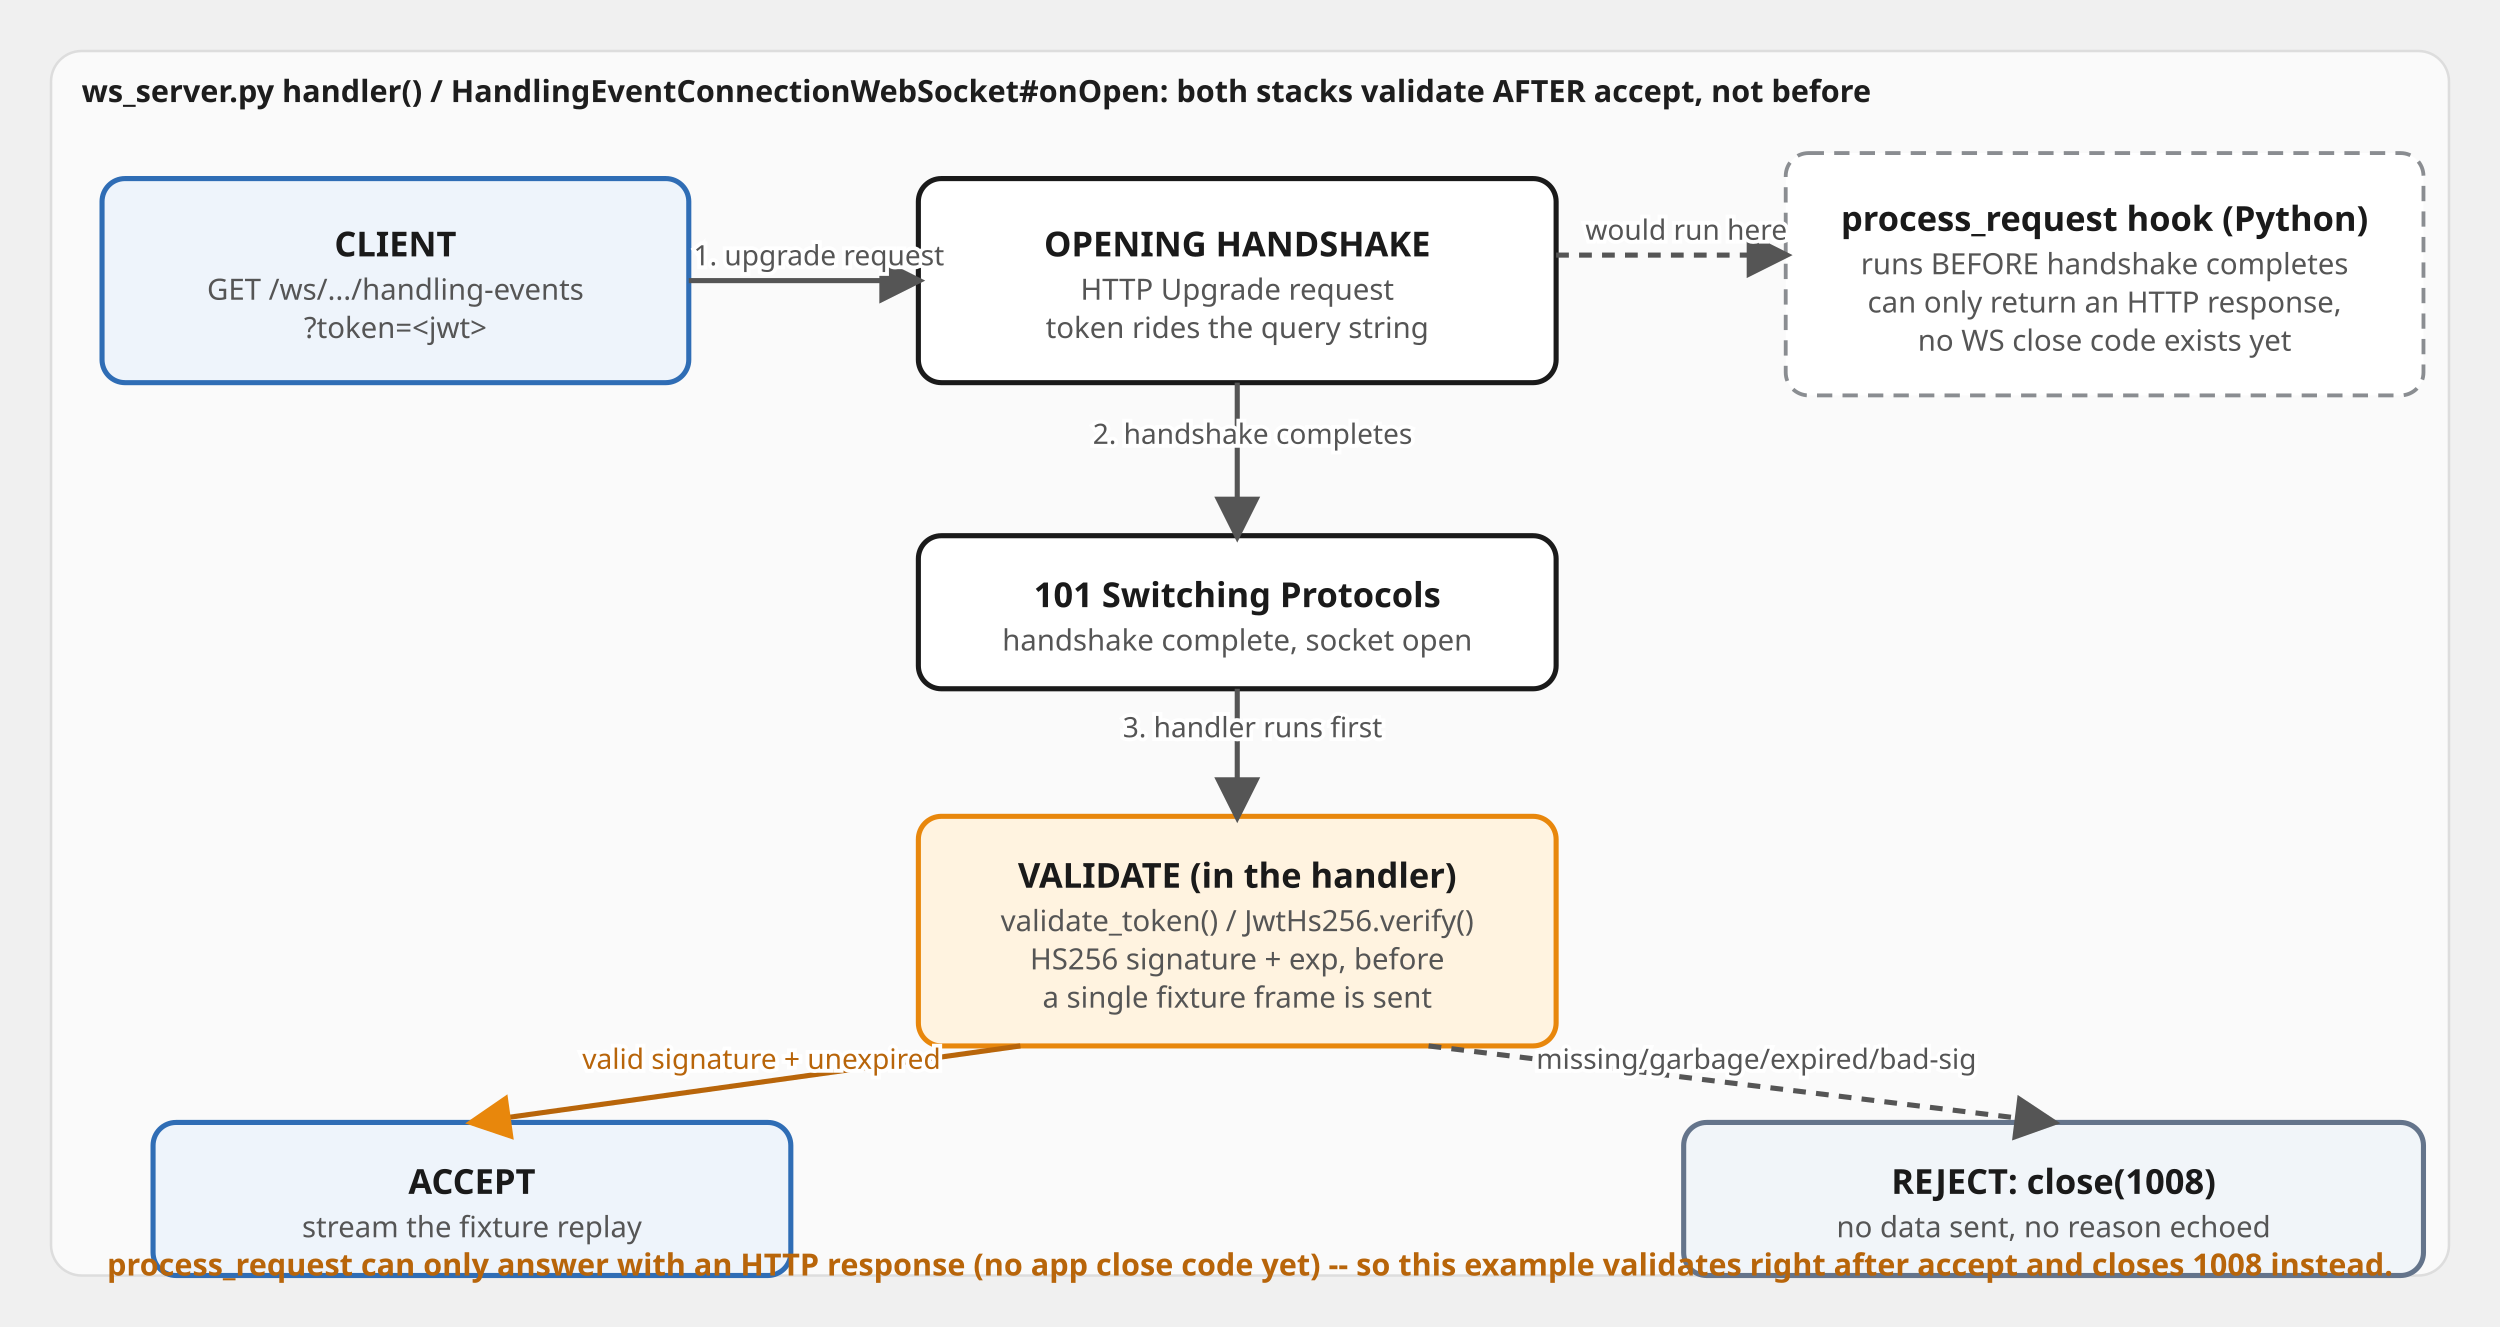
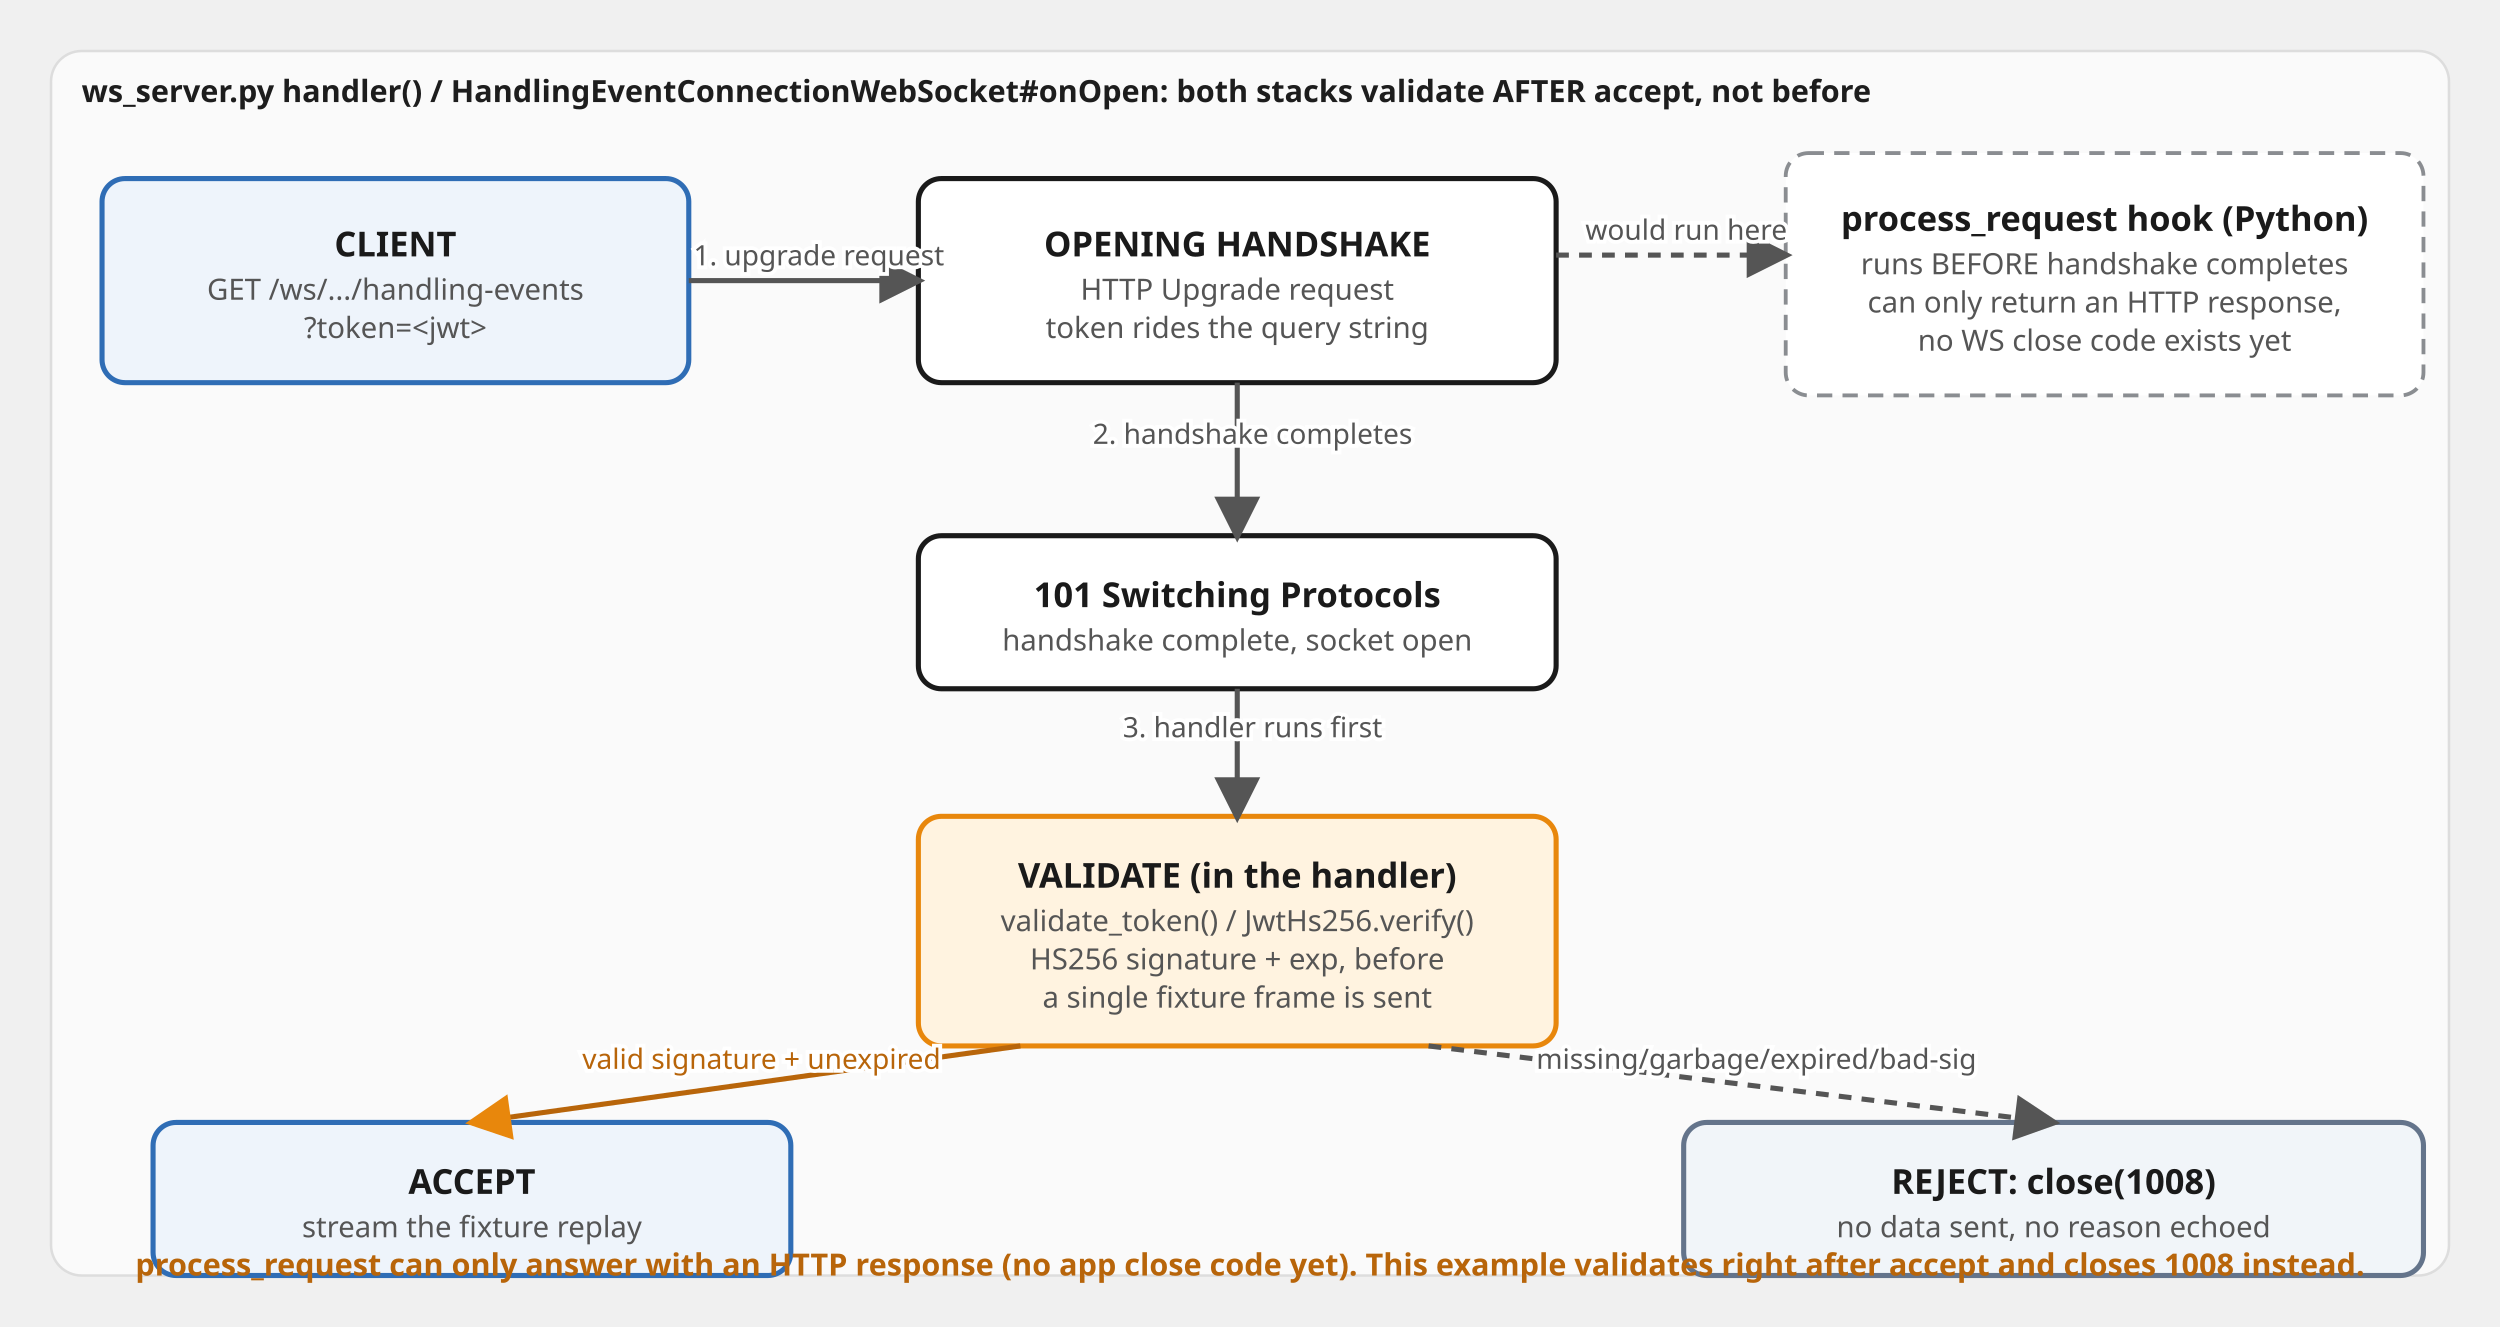
<svg xmlns="http://www.w3.org/2000/svg" viewBox="0 0 980 520" font-family="'Red Hat Text', system-ui, sans-serif" role="img">
  <defs>
    <marker id="a" viewBox="0 0 10 10" refX="8.5" refY="5" markerWidth="9" markerHeight="9" orient="auto-start-reverse">
      <path d="M0,0 L10,5 L0,10 z" fill="#555" />
    </marker>
    <marker id="am" viewBox="0 0 10 10" refX="8.5" refY="5" markerWidth="9" markerHeight="9" orient="auto-start-reverse">
      <path d="M0,0 L10,5 L0,10 z" fill="#e8870c" />
    </marker>
  </defs>
  <rect x="20" y="20" width="940" height="480" rx="12" fill="#fafafa" stroke="#ddd" />
  <text x="32" y="40" font-size="12" font-weight="700" fill="#1d1d1d">ws_server.py handler() / HandlingEventConnectionWebSocket#onOpen: both stacks validate AFTER accept, not before</text>
  <rect x="40" y="70" width="230" height="80" rx="9" fill="#eef4fb" stroke="#2f6db5" stroke-width="2" />
  <text x="155.0" y="100.5" font-size="13.5" font-weight="700" fill="#1a1a1a" text-anchor="middle">CLIENT</text>
  <text x="155.0" y="117.5" font-size="11.5" fill="#555555" text-anchor="middle">GET /ws/.../handling-events</text>
  <text x="155.0" y="132.5" font-size="11.5" fill="#555555" text-anchor="middle">?token=&lt;jwt&gt;</text>
  <rect x="360" y="70" width="250" height="80" rx="9" fill="#ffffff" stroke="#1a1a1a" stroke-width="2" />
  <text x="485.0" y="100.5" font-size="13.5" font-weight="700" fill="#1a1a1a" text-anchor="middle">OPENING HANDSHAKE</text>
  <text x="485.0" y="117.5" font-size="11.5" fill="#555555" text-anchor="middle">HTTP Upgrade request</text>
  <text x="485.0" y="132.5" font-size="11.5" fill="#555555" text-anchor="middle">token rides the query string</text>
  <rect x="700" y="60" width="250" height="95" rx="9" fill="#ffffff" stroke="#8a8d91" stroke-width="1.5" stroke-dasharray="6 4" />
  <text x="825.0" y="90.5" font-size="13.5" font-weight="700" fill="#1a1a1a" text-anchor="middle">process_request hook (Python)</text>
  <text x="825.0" y="107.5" font-size="11.5" fill="#555555" text-anchor="middle">runs BEFORE handshake completes</text>
  <text x="825.0" y="122.5" font-size="11.5" fill="#555555" text-anchor="middle">can only return an HTTP response,</text>
  <text x="825.0" y="137.5" font-size="11.5" fill="#555555" text-anchor="middle">no WS close code exists yet</text>
  <rect x="360" y="210" width="250" height="60" rx="9" fill="#ffffff" stroke="#1a1a1a" stroke-width="2" />
  <text x="485.0" y="238.0" font-size="13.5" font-weight="700" fill="#1a1a1a" text-anchor="middle">101 Switching Protocols</text>
  <text x="485.0" y="255.0" font-size="11.5" fill="#555555" text-anchor="middle">handshake complete, socket open</text>
  <rect x="360" y="320" width="250" height="90" rx="9" fill="#fff3e0" stroke="#e8870c" stroke-width="2" />
  <text x="485.0" y="348.0" font-size="13.5" font-weight="700" fill="#1a1a1a" text-anchor="middle">VALIDATE (in the handler)</text>
  <text x="485.0" y="365.0" font-size="11.5" fill="#555555" text-anchor="middle">validate_token() / JwtHs256.verify()</text>
  <text x="485.0" y="380.0" font-size="11.5" fill="#555555" text-anchor="middle">HS256 signature + exp, before</text>
  <text x="485.0" y="395.0" font-size="11.5" fill="#555555" text-anchor="middle">a single fixture frame is sent</text>
  <rect x="60" y="440" width="250" height="60" rx="9" fill="#eef4fb" stroke="#2f6db5" stroke-width="2" />
  <text x="185.0" y="468.0" font-size="13.5" font-weight="700" fill="#1a1a1a" text-anchor="middle">ACCEPT</text>
  <text x="185.0" y="485.0" font-size="11.5" fill="#555555" text-anchor="middle">stream the fixture replay</text>
  <rect x="660" y="440" width="290" height="60" rx="9" fill="#f1f5f9" stroke="#64748b" stroke-width="2" />
  <text x="805.0" y="468.0" font-size="13.5" font-weight="700" fill="#1a1a1a" text-anchor="middle">REJECT: close(1008)</text>
  <text x="805.0" y="485.0" font-size="11.5" fill="#555555" text-anchor="middle">no data sent, no reason echoed</text>
  <path d="M270,110 L360,110" fill="none" stroke="#555" stroke-width="2" marker-end="url(#a)" />
  <text x="321.0" y="104.0" font-size="11" fill="#ffffff" stroke="#ffffff" stroke-width="3" paint-order="stroke" text-anchor="middle">1. upgrade request</text>
  <text x="321.0" y="104.0" font-size="11" fill="#555" text-anchor="middle">1. upgrade request</text>
  <path d="M610,100 L700,100" fill="none" stroke="#555" stroke-width="2" stroke-dasharray="5 4" marker-end="url(#a)" />
  <text x="661.0" y="94.0" font-size="11" fill="#ffffff" stroke="#ffffff" stroke-width="3" paint-order="stroke" text-anchor="middle">would run here</text>
  <text x="661.0" y="94.0" font-size="11" fill="#555" text-anchor="middle">would run here</text>
  <path d="M485,150 L485,210" fill="none" stroke="#555" stroke-width="2" marker-end="url(#a)" />
  <text x="491.0" y="174.0" font-size="11" fill="#ffffff" stroke="#ffffff" stroke-width="3" paint-order="stroke" text-anchor="middle">2. handshake completes</text>
  <text x="491.0" y="174.0" font-size="11" fill="#555" text-anchor="middle">2. handshake completes</text>
  <path d="M485,270 L485,320" fill="none" stroke="#555" stroke-width="2" marker-end="url(#a)" />
  <text x="491.0" y="289.0" font-size="11" fill="#ffffff" stroke="#ffffff" stroke-width="3" paint-order="stroke" text-anchor="middle">3. handler runs first</text>
  <text x="491.0" y="289.0" font-size="11" fill="#555" text-anchor="middle">3. handler runs first</text>
  <path d="M400,410 L185,440" fill="none" stroke="#b8650a" stroke-width="2" marker-end="url(#am)" />
  <text x="298.5" y="419.0" font-size="11" fill="#ffffff" stroke="#ffffff" stroke-width="3" paint-order="stroke" text-anchor="middle">valid signature + unexpired</text>
  <text x="298.5" y="419.0" font-size="11" fill="#b8650a" text-anchor="middle">valid signature + unexpired</text>
  <path d="M560,410 L805,440" fill="none" stroke="#555" stroke-width="2" stroke-dasharray="5 4" marker-end="url(#a)" />
  <text x="688.5" y="419.0" font-size="11" fill="#ffffff" stroke="#ffffff" stroke-width="3" paint-order="stroke" text-anchor="middle">missing/garbage/expired/bad-sig</text>
  <text x="688.5" y="419.0" font-size="11" fill="#555" text-anchor="middle">missing/garbage/expired/bad-sig</text>
-   <text x="490" y="500" font-size="12" fill="#b8650a" text-anchor="middle" font-weight="700">process_request can only answer with an HTTP response (no app close code yet) -- so this example validates right after accept and closes 1008 instead.</text>
+   <text x="490" y="500" font-size="12" fill="#b8650a" text-anchor="middle" font-weight="700">process_request can only answer with an HTTP response (no app close code yet). This example validates right after accept and closes 1008 instead.</text>
</svg>
